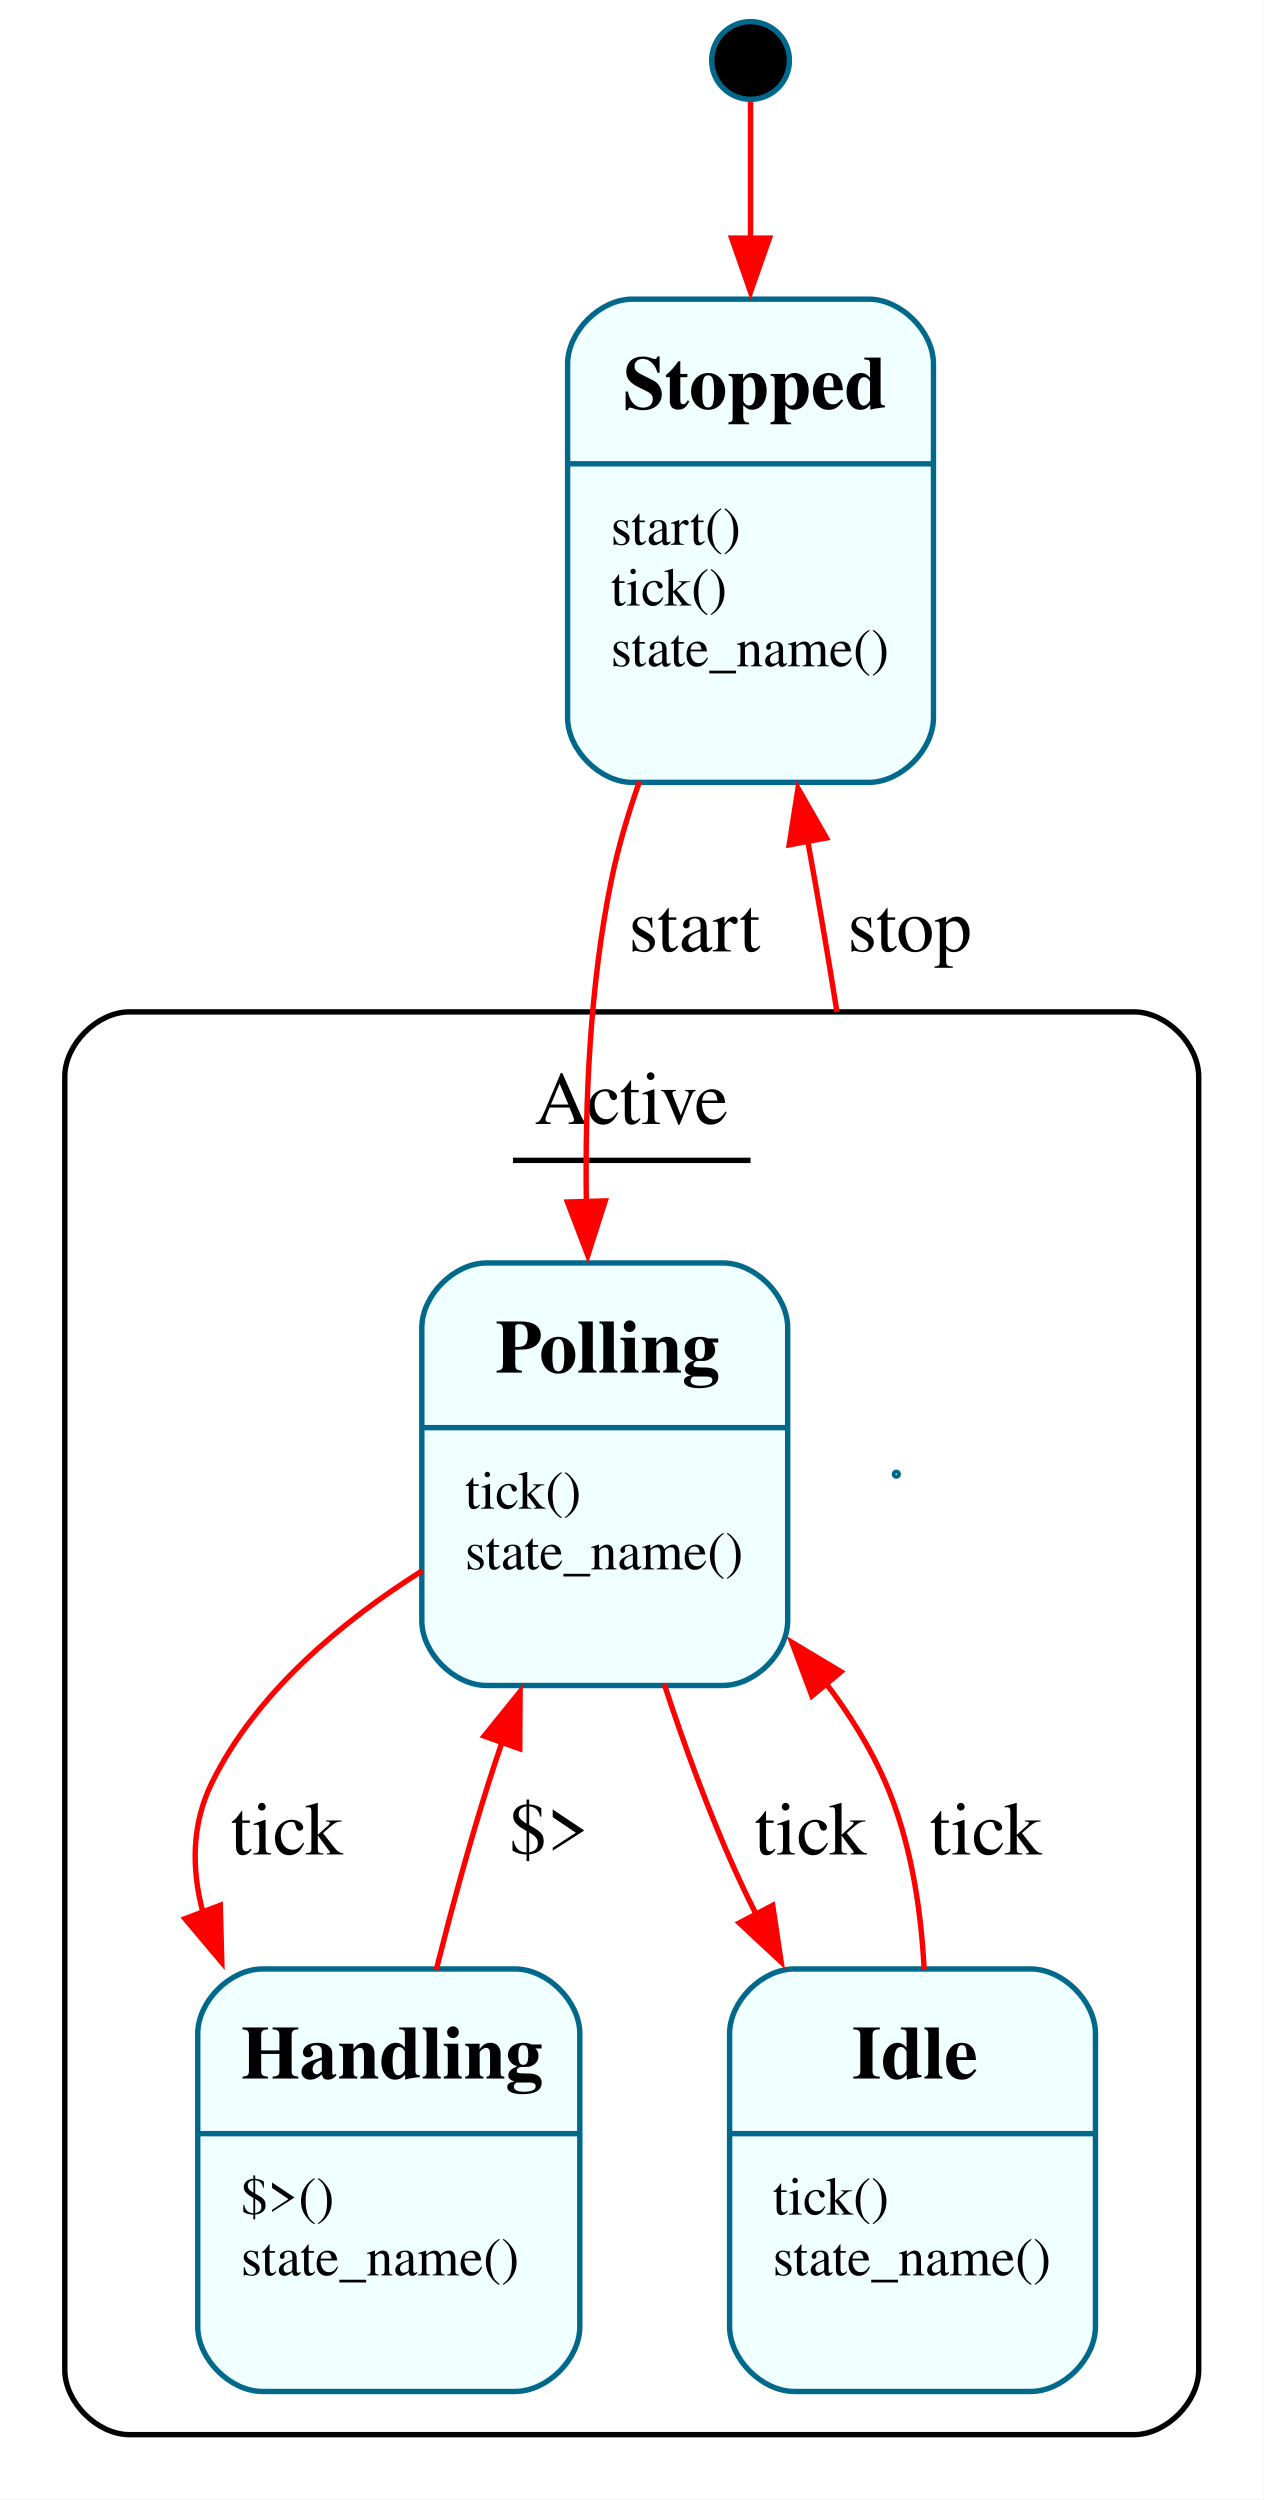
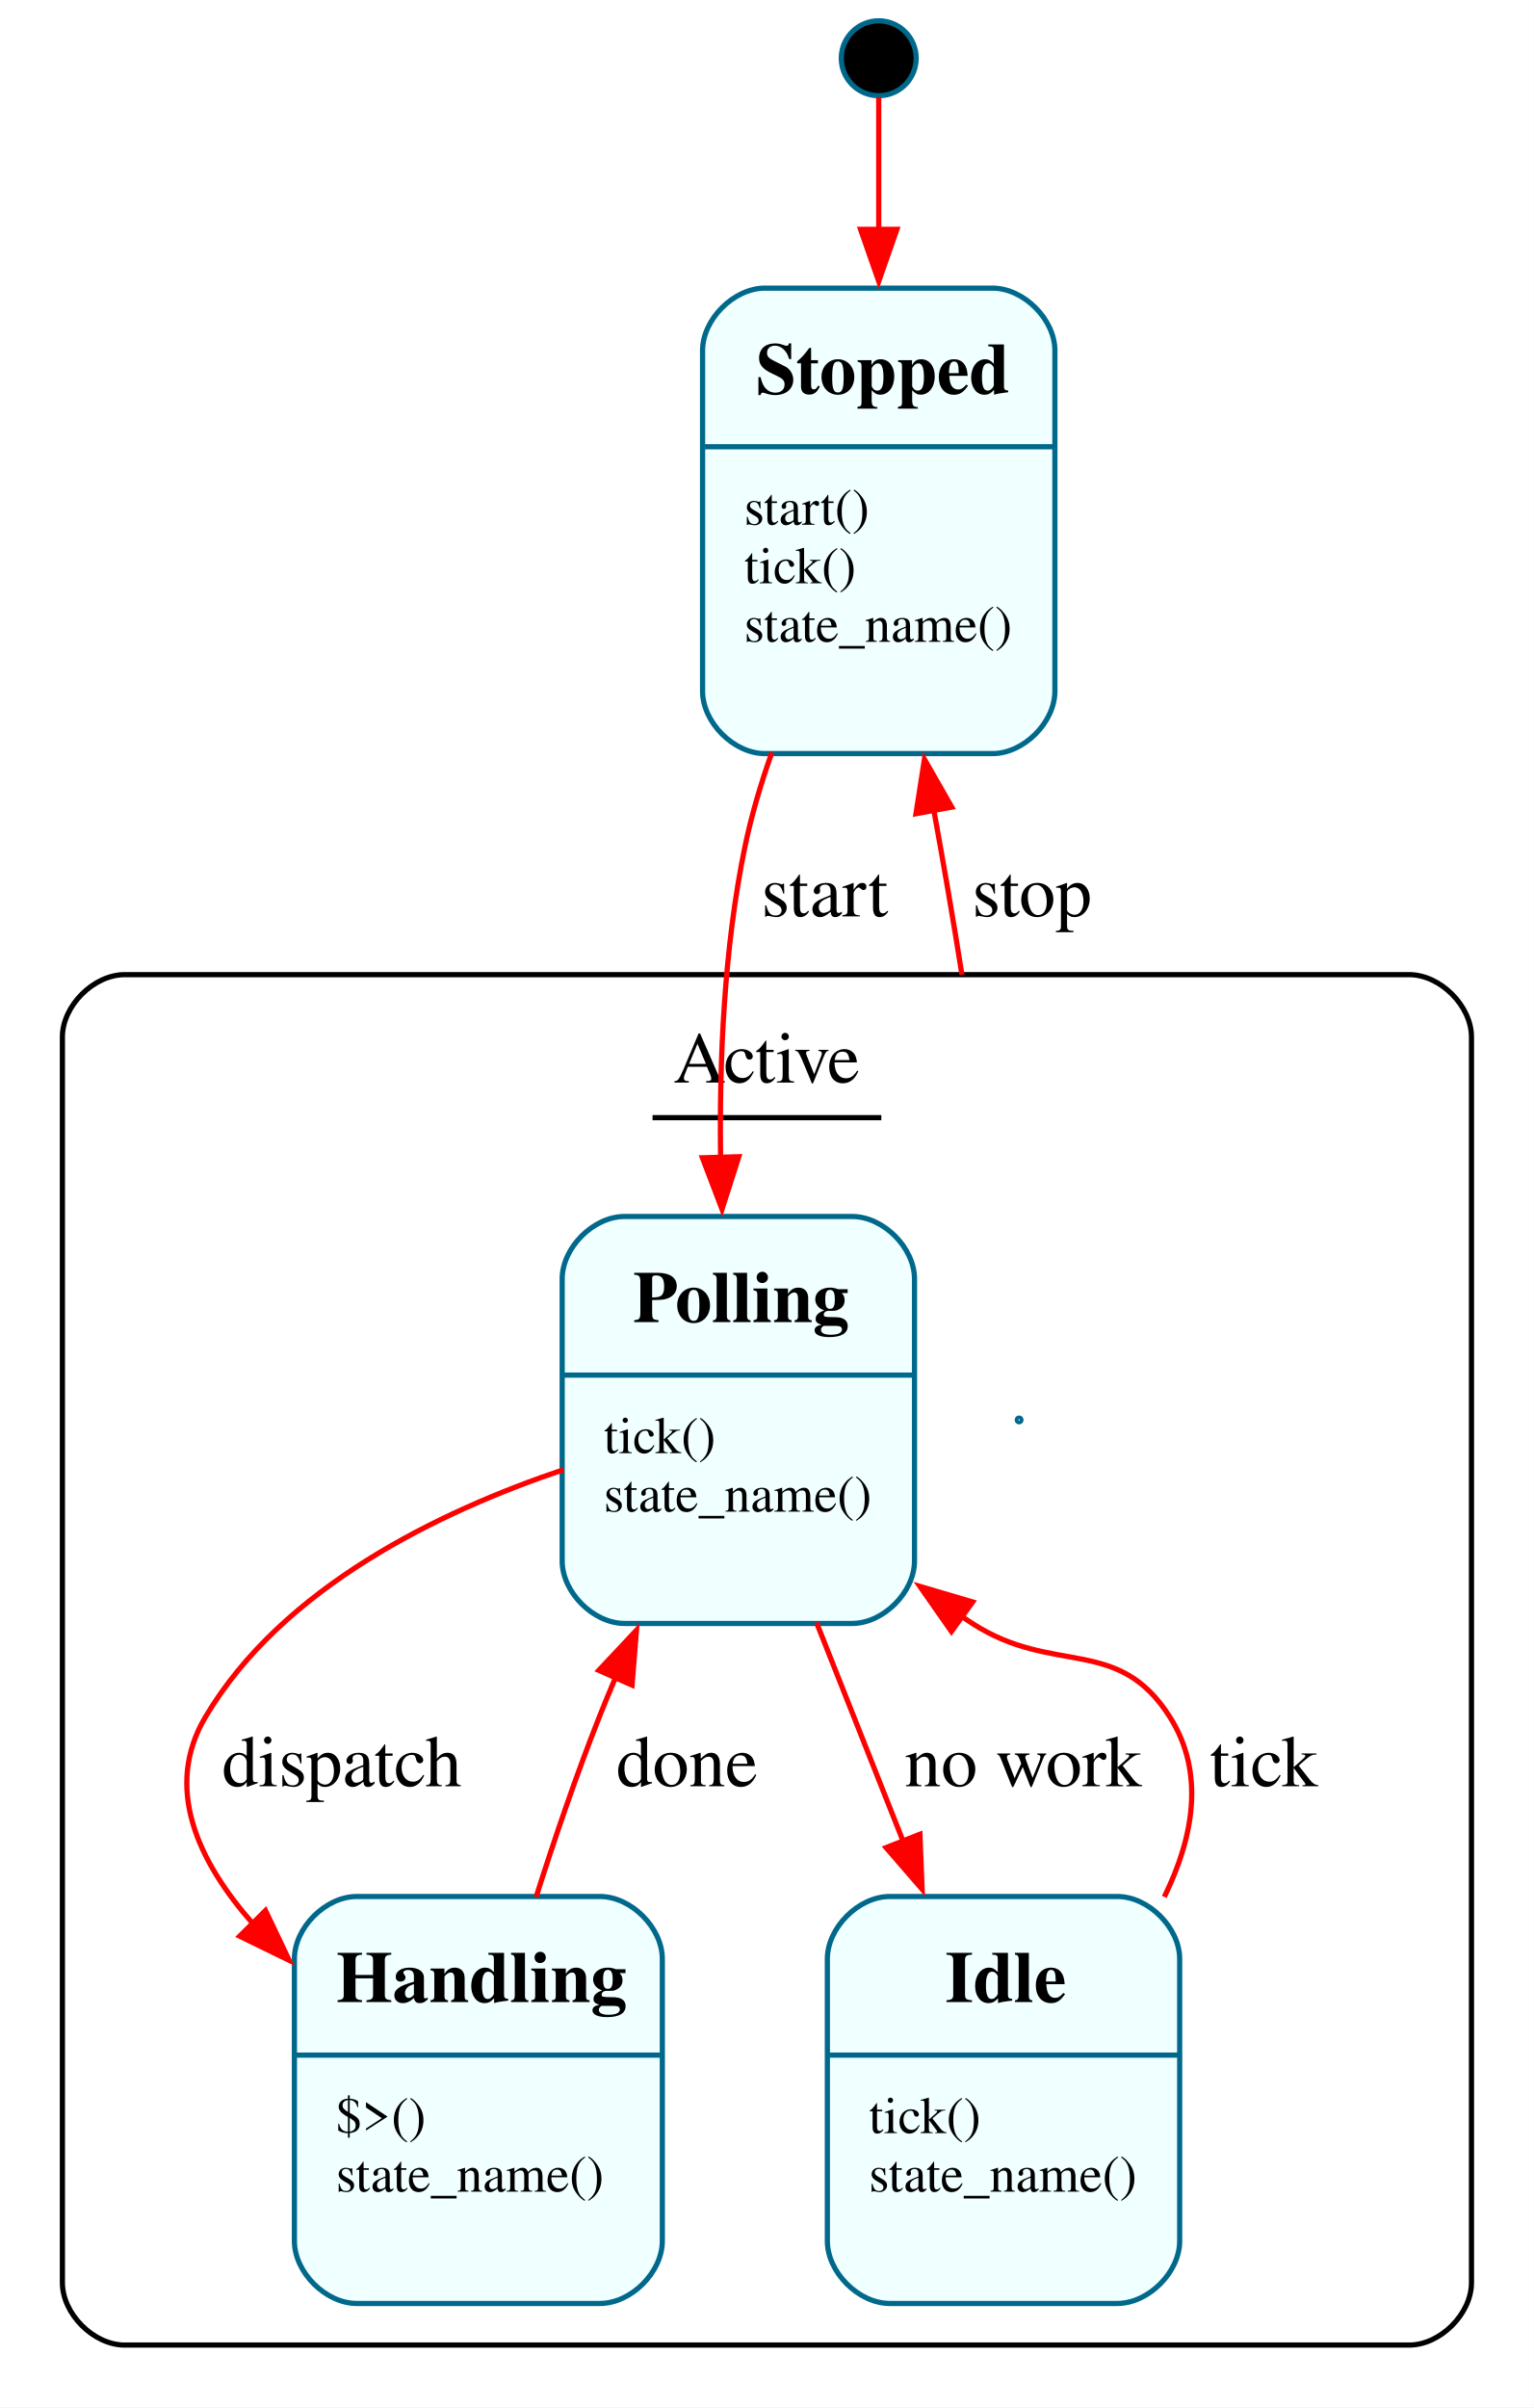
- <svg xmlns="http://www.w3.org/2000/svg" width="234pt" height="463pt" viewBox="0.00 0.00 234.00 463.00">
+ <svg xmlns="http://www.w3.org/2000/svg" width="295pt" height="463pt" viewBox="0.00 0.00 295.00 463.00">
  <g id="graph0" class="graph" transform="scale(1 1) rotate(0) translate(4 458.9)">
-     <polygon fill="white" stroke="none" points="-4,4 -4,-458.9 230,-458.9 230,4 -4,4" />
+     <polygon fill="white" stroke="none" points="-4,4 -4,-458.9 291,-458.9 291,4 -4,4" />
    <g id="clust1" class="cluster">
-       <path fill="none" stroke="black" d="M20,-8C20,-8 206,-8 206,-8 212,-8 218,-14 218,-20 218,-20 218,-259.5 218,-259.5 218,-265.5 212,-271.5 206,-271.5 206,-271.5 20,-271.5 20,-271.5 14,-271.5 8,-265.5 8,-259.5 8,-259.5 8,-20 8,-20 8,-14 14,-8 20,-8" />
-       <text xml:space="preserve" text-anchor="start" x="95" y="-250.75" font-family="Times,serif" font-size="14.00">Active</text>
-       <polygon fill="black" stroke="black" points="91,-244 91,-244 135,-244 135,-244 91,-244" />
+       <path fill="none" stroke="black" d="M20,-8C20,-8 267,-8 267,-8 273,-8 279,-14 279,-20 279,-20 279,-259.5 279,-259.5 279,-265.5 273,-271.5 267,-271.5 267,-271.5 20,-271.5 20,-271.5 14,-271.5 8,-265.5 8,-259.5 8,-259.5 8,-20 8,-20 8,-14 14,-8 20,-8" />
+       <text xml:space="preserve" text-anchor="start" x="125.5" y="-250.75" font-family="Times,serif" font-size="14.00">Active</text>
+       <polygon fill="black" stroke="black" points="121.5,-244 121.5,-244 165.5,-244 165.5,-244 121.5,-244" />
    </g>
    <g id="node1" class="node">
-       <ellipse fill="black" stroke="#00688b" cx="135" cy="-447.7" rx="7.2" ry="7.2" />
+       <ellipse fill="black" stroke="#00688b" cx="165" cy="-447.7" rx="7.2" ry="7.2" />
    </g>
    <g id="node2" class="node">
-       <path fill="azure" stroke="none" d="M156.88,-403.5C156.88,-403.5 113.12,-403.5 113.12,-403.5 107.12,-403.5 101.12,-397.5 101.12,-391.5 101.12,-391.5 101.12,-326 101.12,-326 101.12,-320 107.12,-314 113.12,-314 113.12,-314 156.88,-314 156.88,-314 162.88,-314 168.88,-320 168.88,-326 168.88,-326 168.88,-391.5 168.88,-391.5 168.88,-397.5 162.88,-403.5 156.88,-403.5" />
-       <text xml:space="preserve" text-anchor="start" x="111.38" y="-383.2" font-family="Times,serif" font-weight="bold" font-size="14.00">Stopped</text>
-       <text xml:space="preserve" text-anchor="start" x="109.12" y="-358" font-family="Times,serif" font-size="10.00">start()</text>
-       <text xml:space="preserve" text-anchor="start" x="109.12" y="-346.75" font-family="Times,serif" font-size="10.00">tick()</text>
-       <text xml:space="preserve" text-anchor="start" x="109.12" y="-335.5" font-family="Times,serif" font-size="10.00">state_name()</text>
-       <text xml:space="preserve" text-anchor="start" x="121.5" y="-324.25" font-family="Times,serif" font-size="10.00">            </text>
-       <polygon fill="#00688b" stroke="#00688b" points="101.12,-373 101.12,-373 168.88,-373 168.88,-373 101.12,-373" />
-       <path fill="none" stroke="#00688b" d="M113.12,-314C113.12,-314 156.88,-314 156.88,-314 162.88,-314 168.88,-320 168.88,-326 168.88,-326 168.88,-391.5 168.88,-391.5 168.88,-397.5 162.88,-403.5 156.88,-403.5 156.88,-403.5 113.12,-403.5 113.12,-403.5 107.12,-403.5 101.12,-397.5 101.12,-391.5 101.12,-391.5 101.12,-326 101.12,-326 101.12,-320 107.12,-314 113.12,-314" />
+       <path fill="azure" stroke="none" d="M186.88,-403.5C186.88,-403.5 143.12,-403.5 143.12,-403.5 137.12,-403.5 131.12,-397.5 131.12,-391.5 131.12,-391.5 131.12,-326 131.12,-326 131.12,-320 137.12,-314 143.12,-314 143.12,-314 186.88,-314 186.88,-314 192.88,-314 198.88,-320 198.88,-326 198.88,-326 198.88,-391.5 198.88,-391.5 198.88,-397.5 192.88,-403.5 186.88,-403.5" />
+       <text xml:space="preserve" text-anchor="start" x="141.38" y="-383.2" font-family="Times,serif" font-weight="bold" font-size="14.00">Stopped</text>
+       <text xml:space="preserve" text-anchor="start" x="139.12" y="-358" font-family="Times,serif" font-size="10.00">start()</text>
+       <text xml:space="preserve" text-anchor="start" x="139.12" y="-346.75" font-family="Times,serif" font-size="10.00">tick()</text>
+       <text xml:space="preserve" text-anchor="start" x="139.12" y="-335.5" font-family="Times,serif" font-size="10.00">state_name()</text>
+       <text xml:space="preserve" text-anchor="start" x="151.5" y="-324.25" font-family="Times,serif" font-size="10.00">            </text>
+       <polygon fill="#00688b" stroke="#00688b" points="131.12,-373 131.12,-373 198.88,-373 198.88,-373 131.12,-373" />
+       <path fill="none" stroke="#00688b" d="M143.12,-314C143.12,-314 186.88,-314 186.88,-314 192.88,-314 198.88,-320 198.88,-326 198.88,-326 198.88,-391.5 198.88,-391.5 198.88,-397.5 192.88,-403.5 186.88,-403.5 186.88,-403.5 143.12,-403.5 143.12,-403.5 137.12,-403.5 131.12,-397.5 131.12,-391.5 131.12,-391.5 131.12,-326 131.12,-326 131.12,-320 137.12,-314 143.12,-314" />
    </g>
    <g id="edge1" class="edge">
-       <path fill="none" stroke="red" d="M135,-440.16C135,-434.25 135,-424.91 135,-414.66" />
-       <polygon fill="red" stroke="red" points="138.5,-414.81 135,-404.81 131.5,-414.81 138.5,-414.81" />
+       <path fill="none" stroke="red" d="M165,-440.16C165,-434.25 165,-424.91 165,-414.66" />
+       <polygon fill="red" stroke="red" points="168.5,-414.81 165,-404.81 161.5,-414.81 168.5,-414.81" />
    </g>
    <g id="node4" class="node">
-       <path fill="azure" stroke="none" d="M129.88,-225C129.88,-225 86.12,-225 86.12,-225 80.12,-225 74.12,-219 74.12,-213 74.12,-213 74.12,-158.75 74.12,-158.75 74.12,-152.75 80.12,-146.75 86.12,-146.75 86.12,-146.75 129.88,-146.75 129.88,-146.75 135.88,-146.75 141.88,-152.75 141.88,-158.75 141.88,-158.75 141.88,-213 141.88,-213 141.88,-219 135.88,-225 129.88,-225" />
-       <text xml:space="preserve" text-anchor="start" x="87.75" y="-204.7" font-family="Times,serif" font-weight="bold" font-size="14.00">Polling</text>
-       <text xml:space="preserve" text-anchor="start" x="82.12" y="-179.5" font-family="Times,serif" font-size="10.00">tick()</text>
-       <text xml:space="preserve" text-anchor="start" x="82.12" y="-168.25" font-family="Times,serif" font-size="10.00">state_name()</text>
-       <text xml:space="preserve" text-anchor="start" x="90" y="-157" font-family="Times,serif" font-size="10.00">                </text>
-       <polygon fill="#00688b" stroke="#00688b" points="74.12,-194.5 74.12,-194.5 141.88,-194.5 141.88,-194.5 74.12,-194.5" />
-       <path fill="none" stroke="#00688b" d="M86.12,-146.75C86.12,-146.75 129.88,-146.75 129.88,-146.75 135.88,-146.75 141.88,-152.75 141.88,-158.75 141.88,-158.75 141.88,-213 141.88,-213 141.88,-219 135.88,-225 129.88,-225 129.88,-225 86.12,-225 86.12,-225 80.12,-225 74.12,-219 74.12,-213 74.12,-213 74.12,-158.75 74.12,-158.75 74.12,-152.75 80.12,-146.75 86.12,-146.75" />
+       <path fill="azure" stroke="none" d="M159.88,-225C159.88,-225 116.12,-225 116.12,-225 110.12,-225 104.12,-219 104.12,-213 104.12,-213 104.12,-158.75 104.12,-158.75 104.12,-152.75 110.12,-146.75 116.12,-146.75 116.12,-146.75 159.88,-146.75 159.88,-146.75 165.88,-146.75 171.88,-152.75 171.88,-158.75 171.88,-158.75 171.88,-213 171.88,-213 171.88,-219 165.88,-225 159.88,-225" />
+       <text xml:space="preserve" text-anchor="start" x="117.75" y="-204.7" font-family="Times,serif" font-weight="bold" font-size="14.00">Polling</text>
+       <text xml:space="preserve" text-anchor="start" x="112.12" y="-179.5" font-family="Times,serif" font-size="10.00">tick()</text>
+       <text xml:space="preserve" text-anchor="start" x="112.12" y="-168.25" font-family="Times,serif" font-size="10.00">state_name()</text>
+       <text xml:space="preserve" text-anchor="start" x="120" y="-157" font-family="Times,serif" font-size="10.00">                </text>
+       <polygon fill="#00688b" stroke="#00688b" points="104.12,-194.5 104.12,-194.5 171.88,-194.5 171.88,-194.5 104.12,-194.5" />
+       <path fill="none" stroke="#00688b" d="M116.12,-146.75C116.12,-146.75 159.88,-146.75 159.88,-146.75 165.88,-146.75 171.88,-152.75 171.88,-158.75 171.88,-158.75 171.88,-213 171.88,-213 171.88,-219 165.88,-225 159.88,-225 159.88,-225 116.12,-225 116.12,-225 110.12,-225 104.12,-219 104.12,-213 104.12,-213 104.12,-158.75 104.12,-158.75 104.12,-152.75 110.12,-146.75 116.12,-146.75" />
    </g>
    <g id="edge2" class="edge">
-       <path fill="none" stroke="red" d="M114.45,-314.22C112.32,-308.21 110.49,-302.03 109.25,-296 105.27,-276.71 104.32,-255.1 104.59,-236.23" />
-       <polygon fill="red" stroke="red" points="108.09,-236.49 104.86,-226.39 101.09,-236.29 108.09,-236.49" />
-       <text xml:space="preserve" text-anchor="middle" x="124.62" y="-282.7" font-family="Times,serif" font-size="14.00"> start </text>
+       <path fill="none" stroke="red" d="M144.45,-314.22C142.32,-308.21 140.49,-302.03 139.25,-296 135.27,-276.71 134.32,-255.1 134.59,-236.23" />
+       <polygon fill="red" stroke="red" points="138.09,-236.49 134.86,-226.39 131.09,-236.29 138.09,-236.49" />
+       <text xml:space="preserve" text-anchor="middle" x="154.62" y="-282.7" font-family="Times,serif" font-size="14.00"> start </text>
    </g>
    <g id="node3" class="node">
-       <ellipse fill="azure" stroke="#00688b" cx="162" cy="-185.88" rx="0.36" ry="0.36" />
+       <ellipse fill="azure" stroke="#00688b" cx="192" cy="-185.88" rx="0.36" ry="0.36" />
    </g>
    <g id="edge7" class="edge">
-       <path fill="none" stroke="red" d="M151,-271.5C149.38,-281.77 147.49,-292.71 145.58,-303.21" />
-       <polygon fill="red" stroke="red" points="142.16,-302.44 143.79,-312.91 149.05,-303.71 142.16,-302.44" />
-       <text xml:space="preserve" text-anchor="middle" x="164.48" y="-282.7" font-family="Times,serif" font-size="14.00"> stop </text>
+       <path fill="none" stroke="red" d="M181,-271.5C179.38,-281.77 177.49,-292.71 175.58,-303.21" />
+       <polygon fill="red" stroke="red" points="172.16,-302.44 173.79,-312.91 179.05,-303.71 172.16,-302.44" />
+       <text xml:space="preserve" text-anchor="middle" x="194.48" y="-282.7" font-family="Times,serif" font-size="14.00"> stop </text>
    </g>
    <g id="node5" class="node">
-       <path fill="azure" stroke="none" d="M91.38,-94.25C91.38,-94.25 44.62,-94.25 44.62,-94.25 38.62,-94.25 32.62,-88.25 32.62,-82.25 32.62,-82.25 32.62,-28 32.62,-28 32.62,-22 38.62,-16 44.62,-16 44.62,-16 91.38,-16 91.38,-16 97.38,-16 103.38,-22 103.38,-28 103.38,-28 103.38,-82.25 103.38,-82.25 103.38,-88.25 97.38,-94.25 91.38,-94.25" />
-       <text xml:space="preserve" text-anchor="start" x="40.62" y="-73.95" font-family="Times,serif" font-weight="bold" font-size="14.00">Handling</text>
-       <text xml:space="preserve" text-anchor="start" x="40.62" y="-48.75" font-family="Times,serif" font-size="10.00">$&gt;()</text>
-       <text xml:space="preserve" text-anchor="start" x="40.62" y="-37.5" font-family="Times,serif" font-size="10.00">state_name()</text>
-       <text xml:space="preserve" text-anchor="start" x="48.5" y="-26.25" font-family="Times,serif" font-size="10.00">                </text>
-       <polygon fill="#00688b" stroke="#00688b" points="32.62,-63.75 32.62,-63.75 103.38,-63.75 103.38,-63.75 32.62,-63.75" />
-       <path fill="none" stroke="#00688b" d="M44.62,-16C44.62,-16 91.38,-16 91.38,-16 97.38,-16 103.38,-22 103.38,-28 103.38,-28 103.38,-82.25 103.38,-82.25 103.38,-88.25 97.38,-94.25 91.38,-94.25 91.38,-94.25 44.62,-94.25 44.62,-94.25 38.62,-94.25 32.62,-88.25 32.62,-82.25 32.62,-82.25 32.62,-28 32.62,-28 32.62,-22 38.62,-16 44.62,-16" />
+       <path fill="azure" stroke="none" d="M111.38,-94.25C111.38,-94.25 64.62,-94.25 64.62,-94.25 58.62,-94.25 52.62,-88.25 52.62,-82.25 52.62,-82.25 52.62,-28 52.62,-28 52.62,-22 58.62,-16 64.62,-16 64.62,-16 111.38,-16 111.38,-16 117.38,-16 123.38,-22 123.38,-28 123.38,-28 123.38,-82.25 123.38,-82.25 123.38,-88.25 117.38,-94.25 111.38,-94.25" />
+       <text xml:space="preserve" text-anchor="start" x="60.62" y="-73.95" font-family="Times,serif" font-weight="bold" font-size="14.00">Handling</text>
+       <text xml:space="preserve" text-anchor="start" x="60.62" y="-48.75" font-family="Times,serif" font-size="10.00">$&gt;()</text>
+       <text xml:space="preserve" text-anchor="start" x="60.62" y="-37.5" font-family="Times,serif" font-size="10.00">state_name()</text>
+       <text xml:space="preserve" text-anchor="start" x="68.5" y="-26.25" font-family="Times,serif" font-size="10.00">                </text>
+       <polygon fill="#00688b" stroke="#00688b" points="52.62,-63.75 52.62,-63.75 123.38,-63.75 123.38,-63.75 52.62,-63.75" />
+       <path fill="none" stroke="#00688b" d="M64.62,-16C64.62,-16 111.38,-16 111.38,-16 117.38,-16 123.38,-22 123.38,-28 123.38,-28 123.38,-82.25 123.38,-82.25 123.38,-88.25 117.38,-94.25 111.38,-94.25 111.38,-94.25 64.62,-94.25 64.62,-94.25 58.62,-94.25 52.62,-88.25 52.62,-82.25 52.62,-82.25 52.62,-28 52.62,-28 52.62,-22 58.62,-16 64.62,-16" />
    </g>
    <g id="edge4" class="edge">
-       <path fill="none" stroke="red" d="M74.23,-168.02C59.39,-158.66 43.48,-145.5 35.25,-128.75 31.43,-120.98 31.44,-112.67 33.63,-104.55" />
-       <polygon fill="red" stroke="red" points="36.8,-106.05 37.08,-95.46 30.26,-103.56 36.8,-106.05" />
-       <text xml:space="preserve" text-anchor="middle" x="49.12" y="-115.45" font-family="Times,serif" font-size="14.00"> tick </text>
+       <path fill="none" stroke="red" d="M104.36,-176.31C80.54,-168.3 50.29,-153.71 35.5,-128.75 27.51,-115.26 33.94,-101.15 44.68,-88.98" />
+       <polygon fill="red" stroke="red" points="47.06,-91.55 51.61,-81.98 42.09,-86.62 47.06,-91.55" />
+       <text xml:space="preserve" text-anchor="middle" x="61.75" y="-115.45" font-family="Times,serif" font-size="14.00"> dispatch </text>
    </g>
    <g id="node6" class="node">
-       <path fill="azure" stroke="none" d="M186.88,-94.25C186.88,-94.25 143.12,-94.25 143.12,-94.25 137.12,-94.25 131.12,-88.25 131.12,-82.25 131.12,-82.25 131.12,-28 131.12,-28 131.12,-22 137.12,-16 143.12,-16 143.12,-16 186.88,-16 186.88,-16 192.88,-16 198.88,-22 198.88,-28 198.88,-28 198.88,-82.25 198.88,-82.25 198.88,-88.25 192.88,-94.25 186.88,-94.25" />
-       <text xml:space="preserve" text-anchor="start" x="153.75" y="-73.95" font-family="Times,serif" font-weight="bold" font-size="14.00">Idle</text>
-       <text xml:space="preserve" text-anchor="start" x="139.12" y="-48.75" font-family="Times,serif" font-size="10.00">tick()</text>
-       <text xml:space="preserve" text-anchor="start" x="139.12" y="-37.5" font-family="Times,serif" font-size="10.00">state_name()</text>
-       <text xml:space="preserve" text-anchor="start" x="147" y="-26.25" font-family="Times,serif" font-size="10.00">                </text>
-       <polygon fill="#00688b" stroke="#00688b" points="131.12,-63.75 131.12,-63.75 198.88,-63.75 198.88,-63.75 131.12,-63.75" />
-       <path fill="none" stroke="#00688b" d="M143.12,-16C143.12,-16 186.88,-16 186.88,-16 192.88,-16 198.88,-22 198.88,-28 198.88,-28 198.88,-82.25 198.88,-82.25 198.88,-88.25 192.88,-94.25 186.88,-94.25 186.88,-94.25 143.12,-94.25 143.12,-94.25 137.12,-94.25 131.12,-88.25 131.12,-82.25 131.12,-82.25 131.12,-28 131.12,-28 131.12,-22 137.12,-16 143.12,-16" />
+       <path fill="azure" stroke="none" d="M210.88,-94.25C210.88,-94.25 167.12,-94.25 167.12,-94.25 161.12,-94.25 155.12,-88.25 155.12,-82.25 155.12,-82.25 155.12,-28 155.12,-28 155.12,-22 161.12,-16 167.12,-16 167.12,-16 210.88,-16 210.88,-16 216.88,-16 222.88,-22 222.88,-28 222.88,-28 222.88,-82.25 222.88,-82.25 222.88,-88.25 216.88,-94.25 210.88,-94.25" />
+       <text xml:space="preserve" text-anchor="start" x="177.75" y="-73.95" font-family="Times,serif" font-weight="bold" font-size="14.00">Idle</text>
+       <text xml:space="preserve" text-anchor="start" x="163.12" y="-48.75" font-family="Times,serif" font-size="10.00">tick()</text>
+       <text xml:space="preserve" text-anchor="start" x="163.12" y="-37.5" font-family="Times,serif" font-size="10.00">state_name()</text>
+       <text xml:space="preserve" text-anchor="start" x="171" y="-26.25" font-family="Times,serif" font-size="10.00">                </text>
+       <polygon fill="#00688b" stroke="#00688b" points="155.12,-63.75 155.12,-63.75 222.88,-63.75 222.88,-63.75 155.12,-63.75" />
+       <path fill="none" stroke="#00688b" d="M167.12,-16C167.12,-16 210.88,-16 210.88,-16 216.88,-16 222.88,-22 222.88,-28 222.88,-28 222.88,-82.25 222.88,-82.25 222.88,-88.25 216.88,-94.25 210.88,-94.25 210.88,-94.25 167.12,-94.25 167.12,-94.25 161.12,-94.25 155.12,-88.25 155.12,-82.25 155.12,-82.25 155.12,-28 155.12,-28 155.12,-22 161.12,-16 167.12,-16" />
    </g>
    <g id="edge3" class="edge">
-       <path fill="none" stroke="red" d="M119.02,-146.99C122.75,-135.63 127.26,-123.27 132.25,-112.25 133.43,-109.64 134.7,-107 136.03,-104.36" />
-       <polygon fill="red" stroke="red" points="139.1,-106.03 140.67,-95.55 132.91,-102.77 139.1,-106.03" />
-       <text xml:space="preserve" text-anchor="middle" x="146.12" y="-115.45" font-family="Times,serif" font-size="14.00"> tick </text>
+       <path fill="none" stroke="red" d="M153.03,-146.94C158.27,-133.7 164.23,-118.66 169.77,-104.67" />
+       <polygon fill="red" stroke="red" points="172.92,-106.22 173.35,-95.64 166.41,-103.65 172.92,-106.22" />
+       <text xml:space="preserve" text-anchor="middle" x="192.8" y="-115.45" font-family="Times,serif" font-size="14.00"> no work </text>
    </g>
    <g id="edge5" class="edge">
-       <path fill="none" stroke="red" d="M76.78,-94.06C79.62,-105.3 82.95,-117.59 86.5,-128.75 87.3,-131.27 88.15,-133.84 89.04,-136.42" />
-       <polygon fill="red" stroke="red" points="85.66,-137.38 92.32,-145.62 92.26,-135.03 85.66,-137.38" />
-       <text xml:space="preserve" text-anchor="middle" x="97.75" y="-115.45" font-family="Times,serif" font-size="14.00"> $&gt; </text>
+       <path fill="none" stroke="red" d="M99.11,-94.16C102.68,-105.41 106.86,-117.67 111.25,-128.75 112.24,-131.25 113.29,-133.79 114.38,-136.35" />
+       <polygon fill="red" stroke="red" points="111.16,-137.73 118.41,-145.45 117.56,-134.89 111.16,-137.73" />
+       <text xml:space="preserve" text-anchor="middle" x="128.12" y="-115.45" font-family="Times,serif" font-size="14.00"> done </text>
    </g>
    <g id="edge6" class="edge">
-       <path fill="none" stroke="red" d="M167.15,-94.21C166.56,-105.7 164.61,-118.08 160,-128.75 157.2,-135.23 153.32,-141.44 148.93,-147.21" />
-       <polygon fill="red" stroke="red" points="146.37,-144.81 142.66,-154.73 151.75,-149.29 146.37,-144.81" />
-       <text xml:space="preserve" text-anchor="middle" x="178.57" y="-115.45" font-family="Times,serif" font-size="14.00"> tick </text>
+       <path fill="none" stroke="red" d="M219.92,-94.17C225.55,-105.65 227.78,-118.04 221,-128.75 211.01,-144.54 198.71,-136.62 183,-146.75 182.29,-147.21 181.58,-147.68 180.87,-148.15" />
+       <polygon fill="red" stroke="red" points="178.98,-145.2 172.91,-153.88 183.07,-150.88 178.98,-145.2" />
+       <text xml:space="preserve" text-anchor="middle" x="239.07" y="-115.45" font-family="Times,serif" font-size="14.00"> tick </text>
    </g>
  </g>
</svg>
